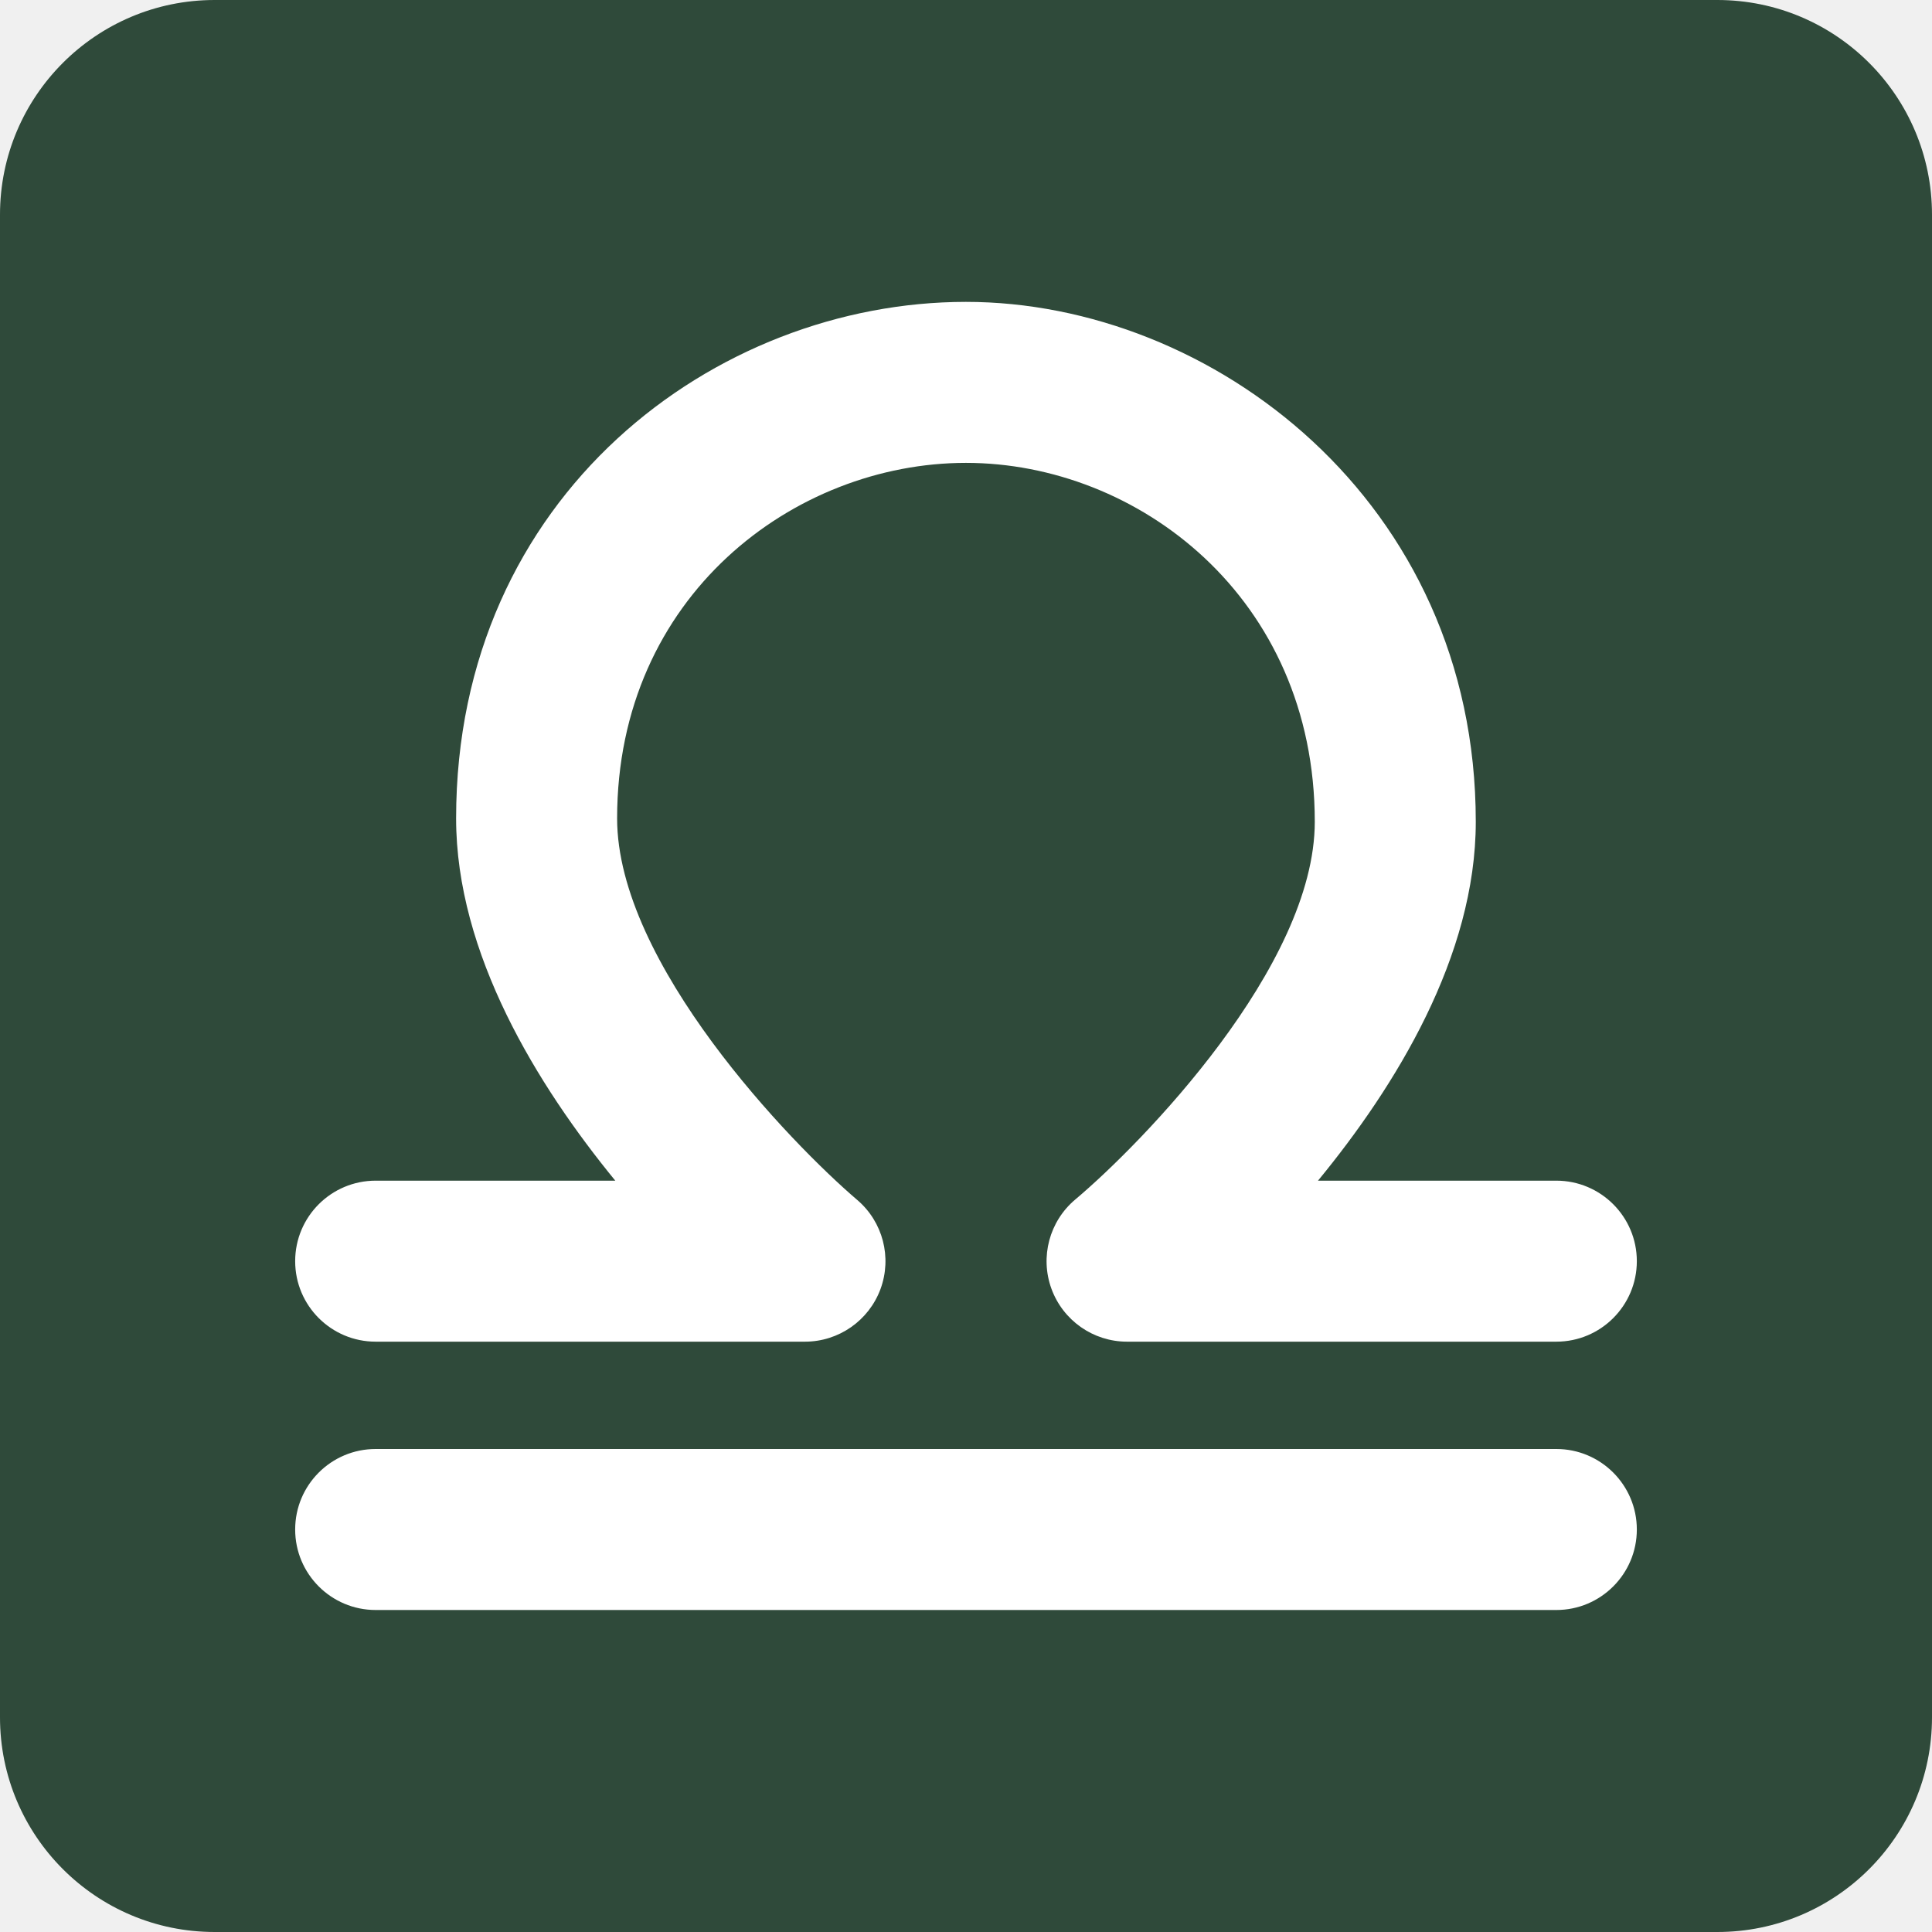
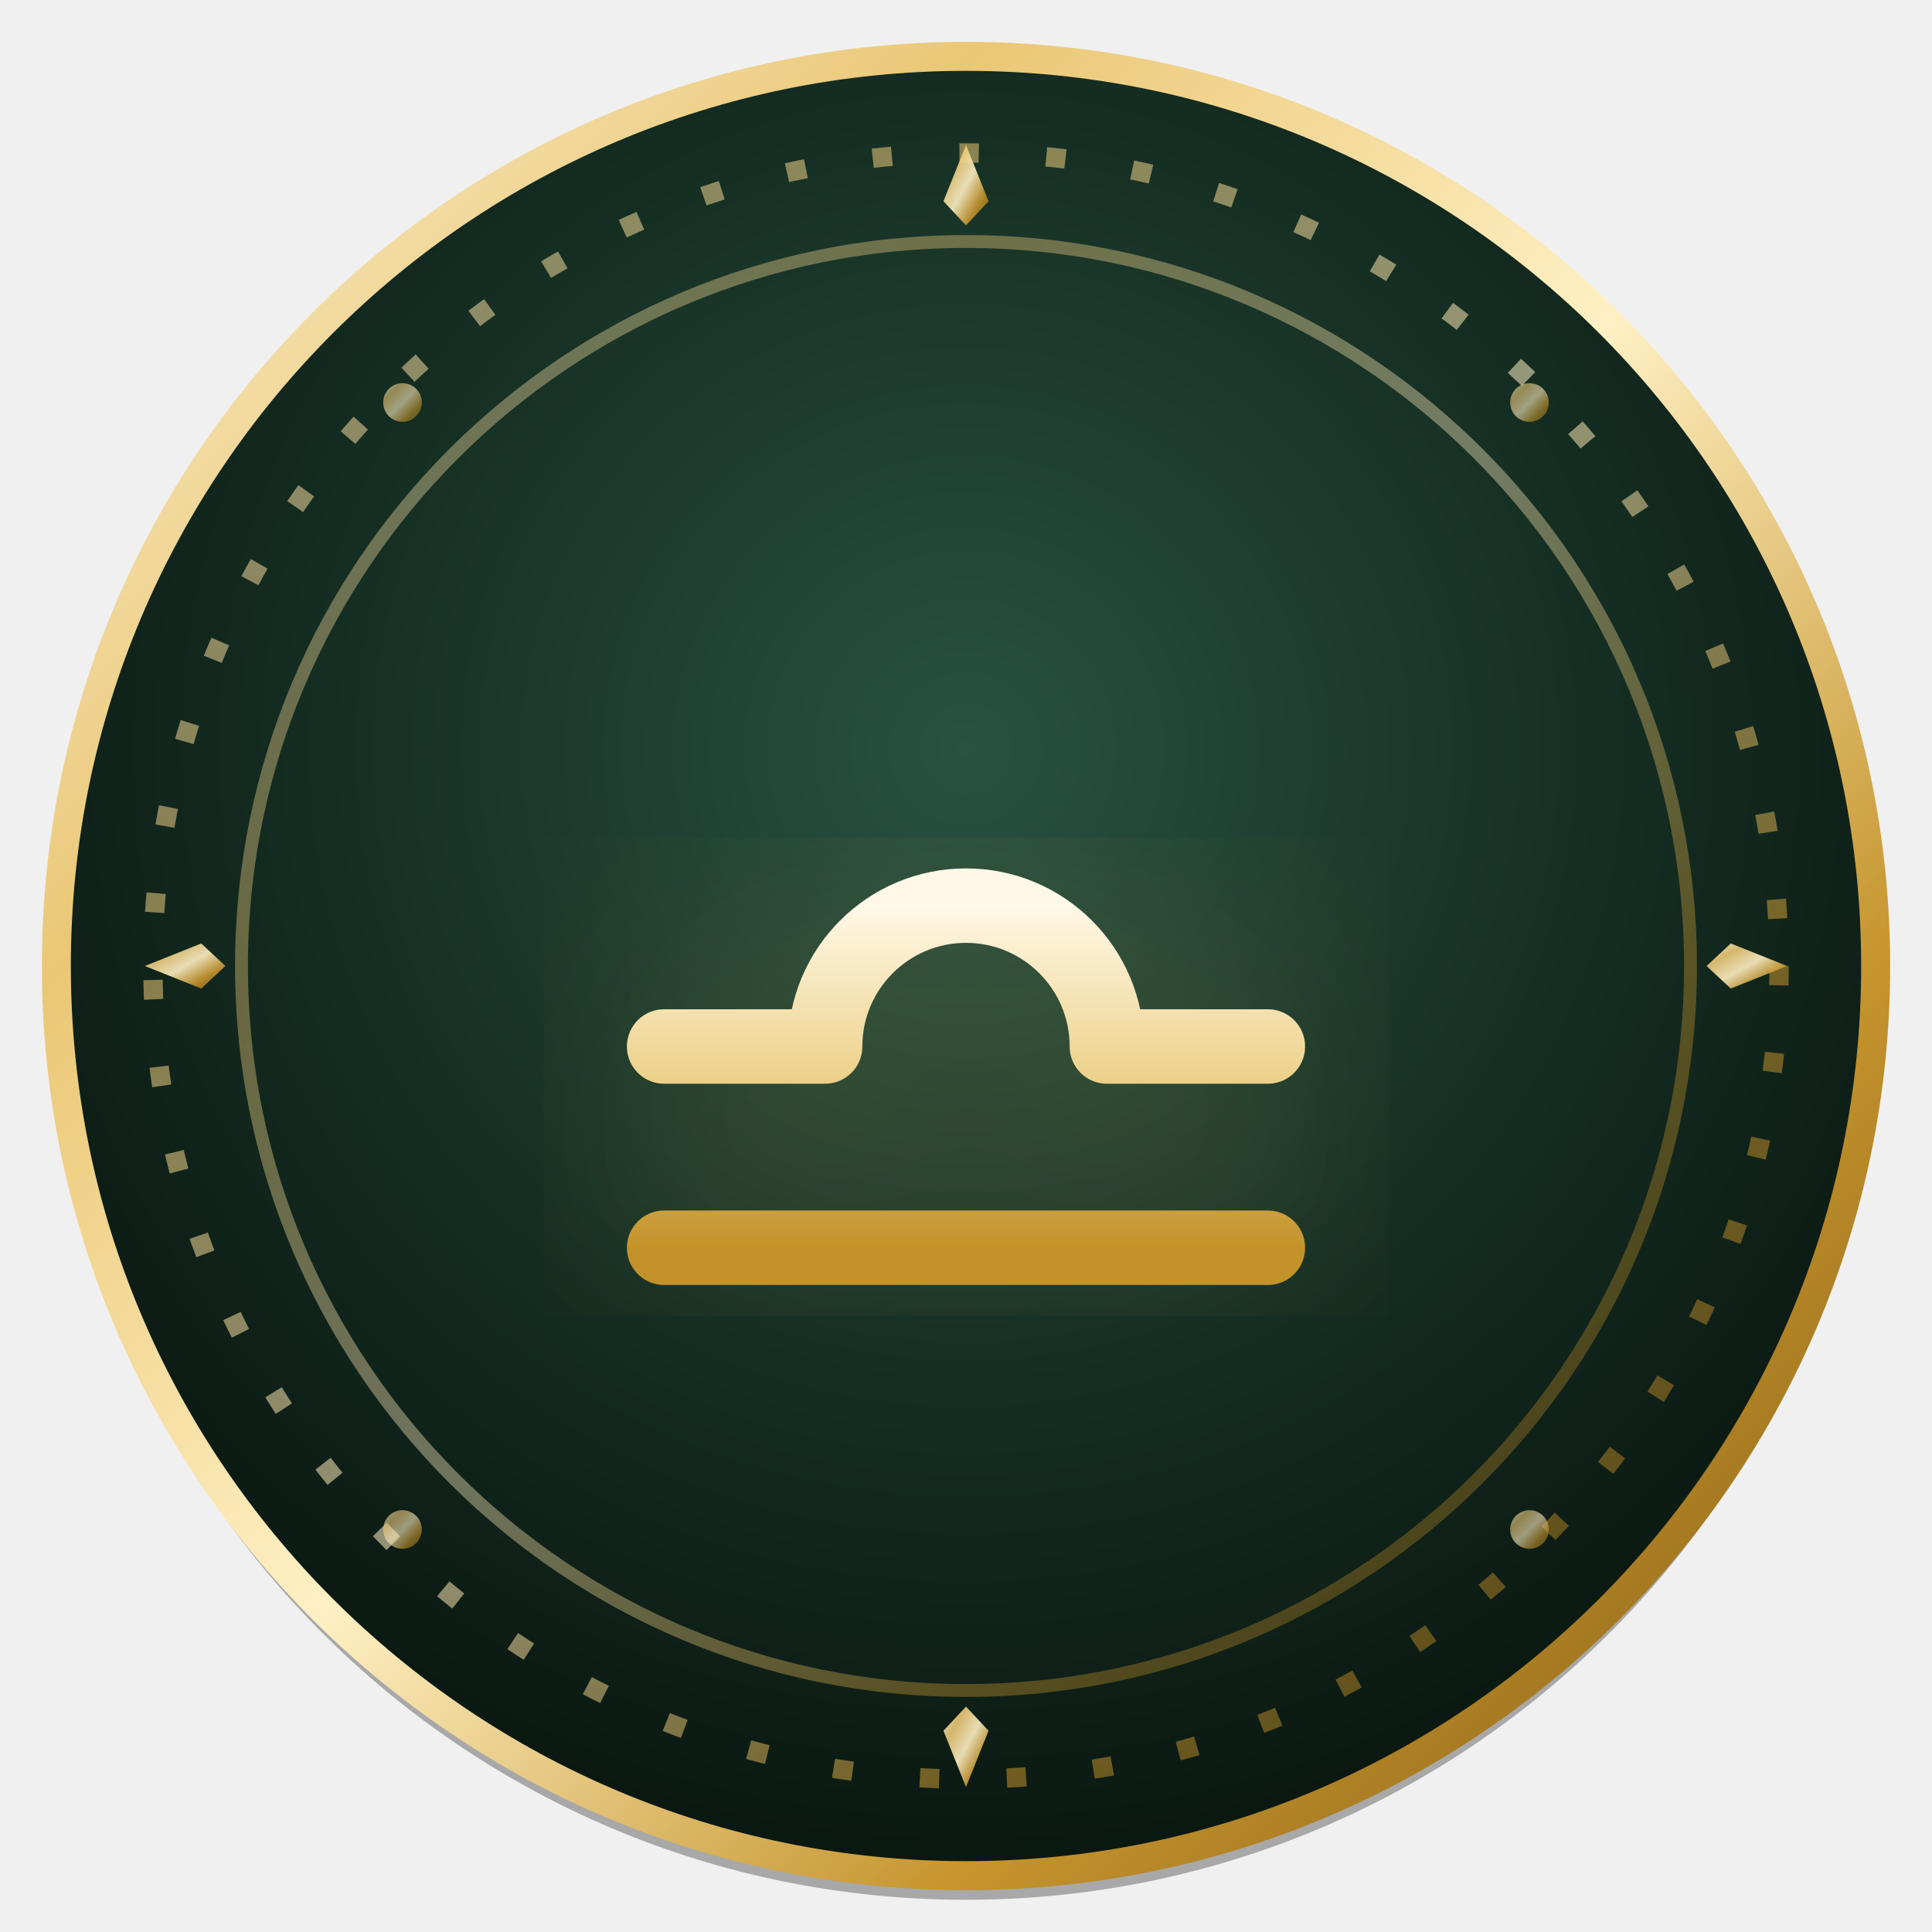
- <svg xmlns="http://www.w3.org/2000/svg" viewBox="0 0 36 36">
-   <path fill="#2f4a3a" d="M36 32c0 2.209-1.791 4-4 4H4c-2.209 0-4-1.791-4-4V4c0-2.209 1.791-4 4-4h28c2.209 0 4 1.791 4 4v28z" />
-   <path d="M29 30H7c-.829 0-1.5-.672-1.5-1.5S6.171 27 7 27h22c.828 0 1.5.672 1.5 1.5S29.828 30 29 30zm0-5h-8c-.63 0-1.192-.395-1.408-.986-.216-.593-.038-1.257.443-1.662 1.242-1.045 4.464-4.346 4.464-7.04 0-4.186-3.305-6.687-6.5-6.687s-6.5 2.478-6.5 6.625c0 2.699 3.23 6.046 4.474 7.109.478.407.651 1.07.434 1.66-.217.588-.779.981-1.407.981H7c-.829 0-1.5-.672-1.5-1.5S6.171 22 7 22h4.465c-1.452-1.774-2.966-4.23-2.966-6.75 0-6.025 4.83-9.625 9.5-9.625 4.568 0 9.5 3.704 9.5 9.687 0 2.507-1.496 4.932-2.94 6.688H29c.828 0 1.5.672 1.5 1.5S29.828 25 29 25z" fill="#FFF" />
+ <svg xmlns="http://www.w3.org/2000/svg" viewBox="0 0 120 120" width="120" height="120" aria-label="Libra">
+   <defs>
+     <radialGradient id="medallionBg_libra" cx="50%" cy="38%" r="62%">
+       <stop offset="0%" stop-color="#2a5240" />
+       <stop offset="60%" stop-color="#142c21" />
+       <stop offset="100%" stop-color="#0a1711" />
+     </radialGradient>
+     <linearGradient id="goldGradient_libra" x1="0%" y1="0%" x2="100%" y2="100%">
+       <stop offset="0%" stop-color="#fdf4db" />
+       <stop offset="25%" stop-color="#eac775" />
+       <stop offset="50%" stop-color="#fff0c4" />
+       <stop offset="75%" stop-color="#c6952d" />
+       <stop offset="100%" stop-color="#7e5714" />
+     </linearGradient>
+     <linearGradient id="goldCore_libra" x1="0%" y1="0%" x2="0%" y2="100%">
+       <stop offset="0%" stop-color="#fff8e7" />
+       <stop offset="50%" stop-color="#edd28b" />
+       <stop offset="100%" stop-color="#c39229" />
+     </linearGradient>
+     <filter id="goldGlow_libra" x="-20%" y="-20%" width="140%" height="140%">
+       <feDropShadow dx="0" dy="1" stdDeviation="1.5" flood-color="#000000" flood-opacity="0.45" />
+       <feDropShadow dx="0" dy="0" stdDeviation="3" flood-color="#ffd56b" flood-opacity="0.25" />
+     </filter>
+   </defs>
+   <circle cx="60" cy="61.5" r="56.5" fill="#000000" opacity="0.3" />
+   <circle cx="60" cy="60" r="56.5" fill="url(#medallionBg_libra)" stroke="url(#goldGradient_libra)" stroke-width="1.8" />
+   <circle cx="60" cy="60" r="50.5" fill="none" stroke="url(#goldGradient_libra)" stroke-width="1.2" stroke-dasharray="1.2 4.2" opacity="0.55" />
+   <circle cx="60" cy="60" r="45" fill="none" stroke="url(#goldGradient_libra)" stroke-width="0.8" opacity="0.4" />
+   <polygon points="60,9 61.4,12.5 60,14 58.6,12.5" fill="url(#goldGradient_libra)" opacity="0.9" />
+   <polygon points="111,60 107.5,61.4 106,60 107.5,58.6" fill="url(#goldGradient_libra)" opacity="0.9" />
+   <polygon points="60,111 61.4,107.5 60,106 58.6,107.5" fill="url(#goldGradient_libra)" opacity="0.9" />
+   <polygon points="9,60 12.5,61.4 14,60 12.5,58.6" fill="url(#goldGradient_libra)" opacity="0.9" />
+   <circle cx="25" cy="25" r="1.2" fill="url(#goldGradient_libra)" opacity="0.6" />
+   <circle cx="95" cy="25" r="1.2" fill="url(#goldGradient_libra)" opacity="0.6" />
+   <circle cx="95" cy="95" r="1.2" fill="url(#goldGradient_libra)" opacity="0.6" />
+   <circle cx="25" cy="95" r="1.2" fill="url(#goldGradient_libra)" opacity="0.6" />
+   <g transform="translate(30, 30) scale(2.5)" filter="url(#goldGlow_libra)">
+     <path d="M 4.5,19 L 19.5,19 M 4.5,14 L 8.5,14 A 3.5,3.5 0 0,1 15.5,14 L 19.5,14" fill="none" stroke="url(#goldCore_libra)" stroke-width="1.85" stroke-linecap="round" stroke-linejoin="round" />
+   </g>
</svg>
